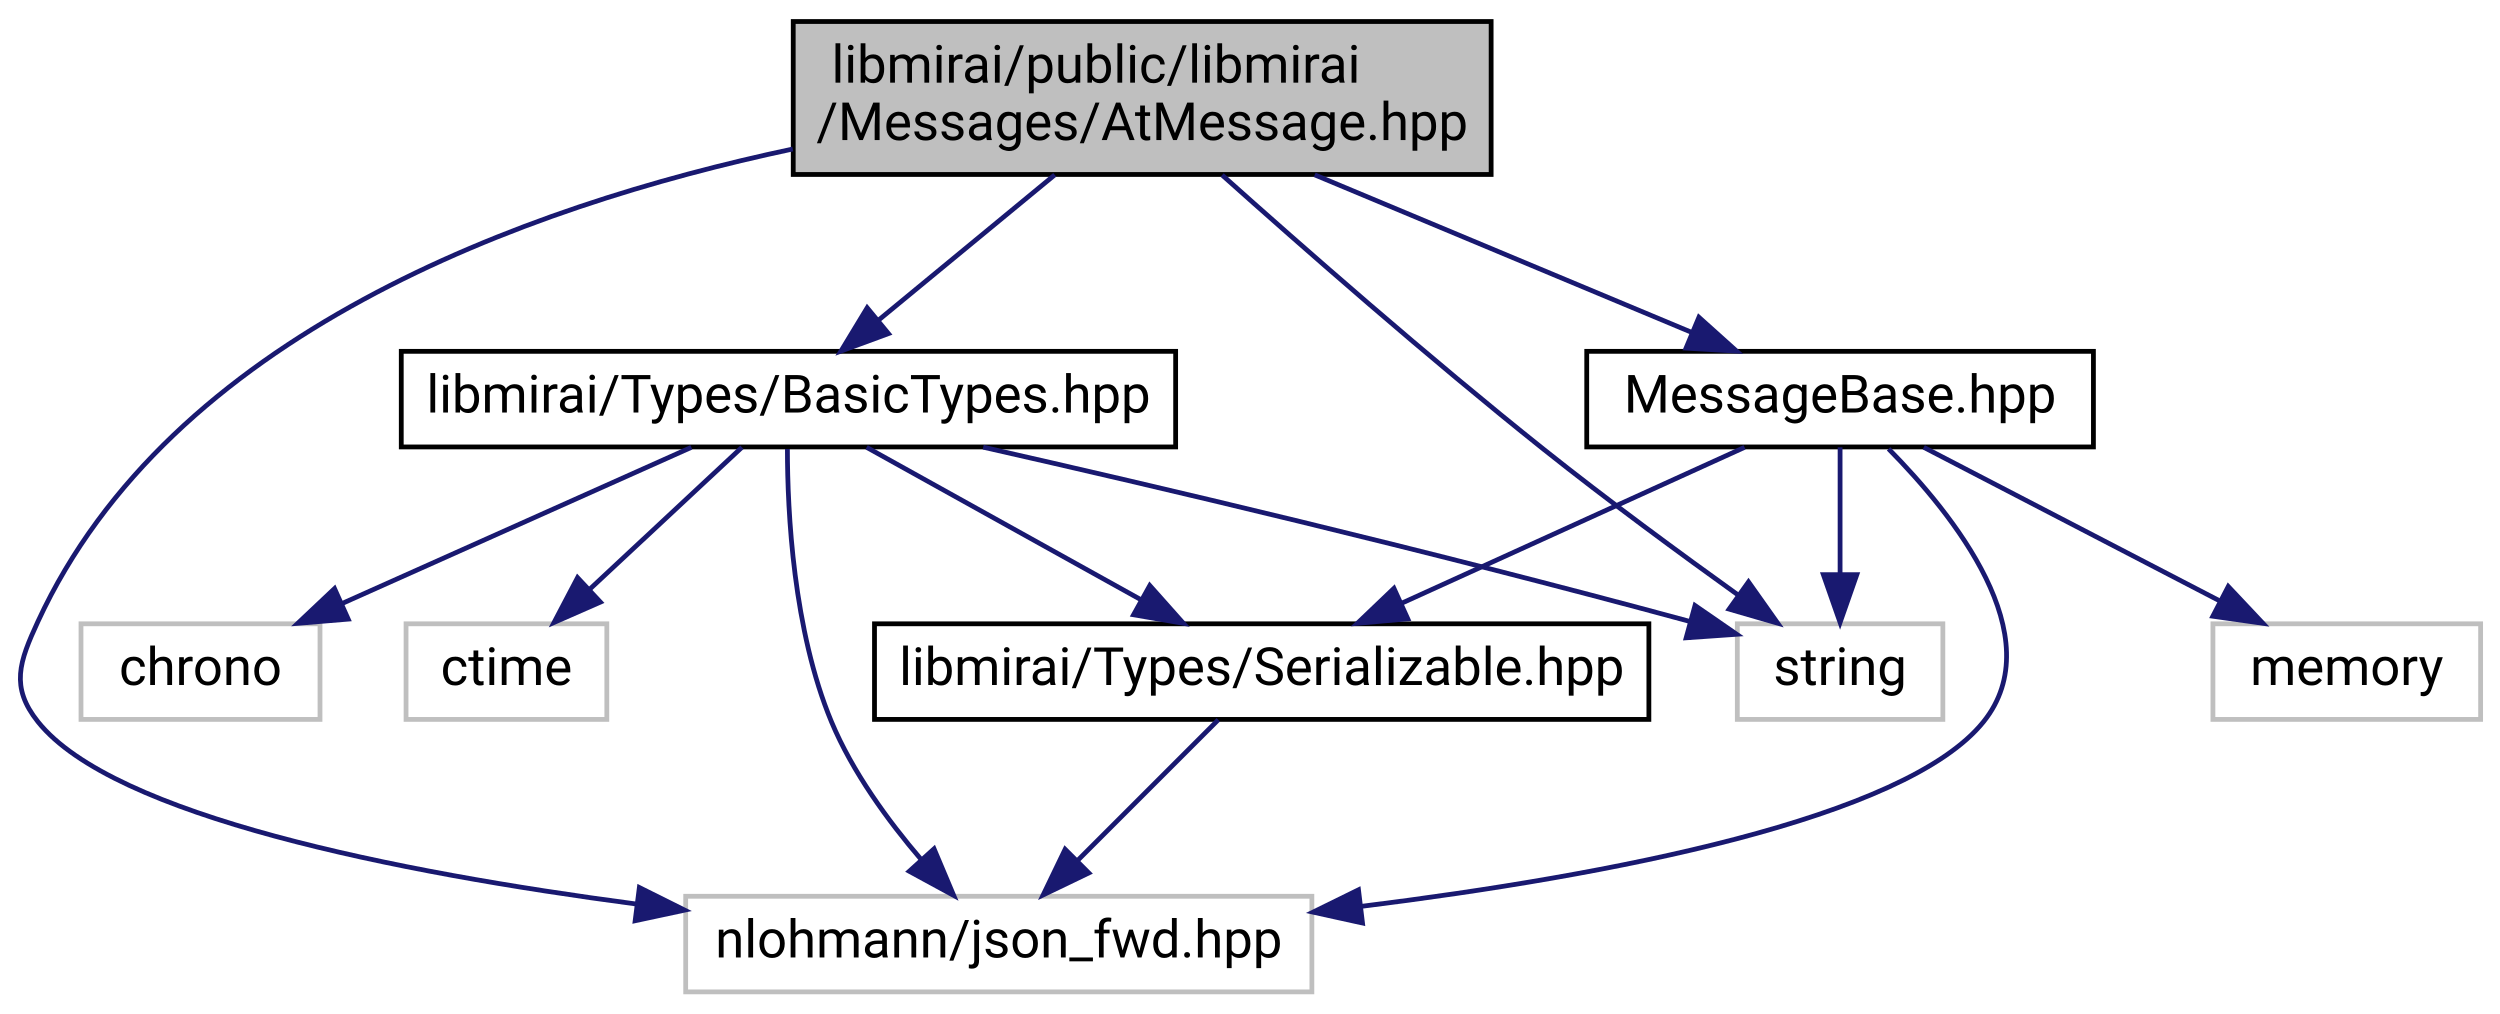
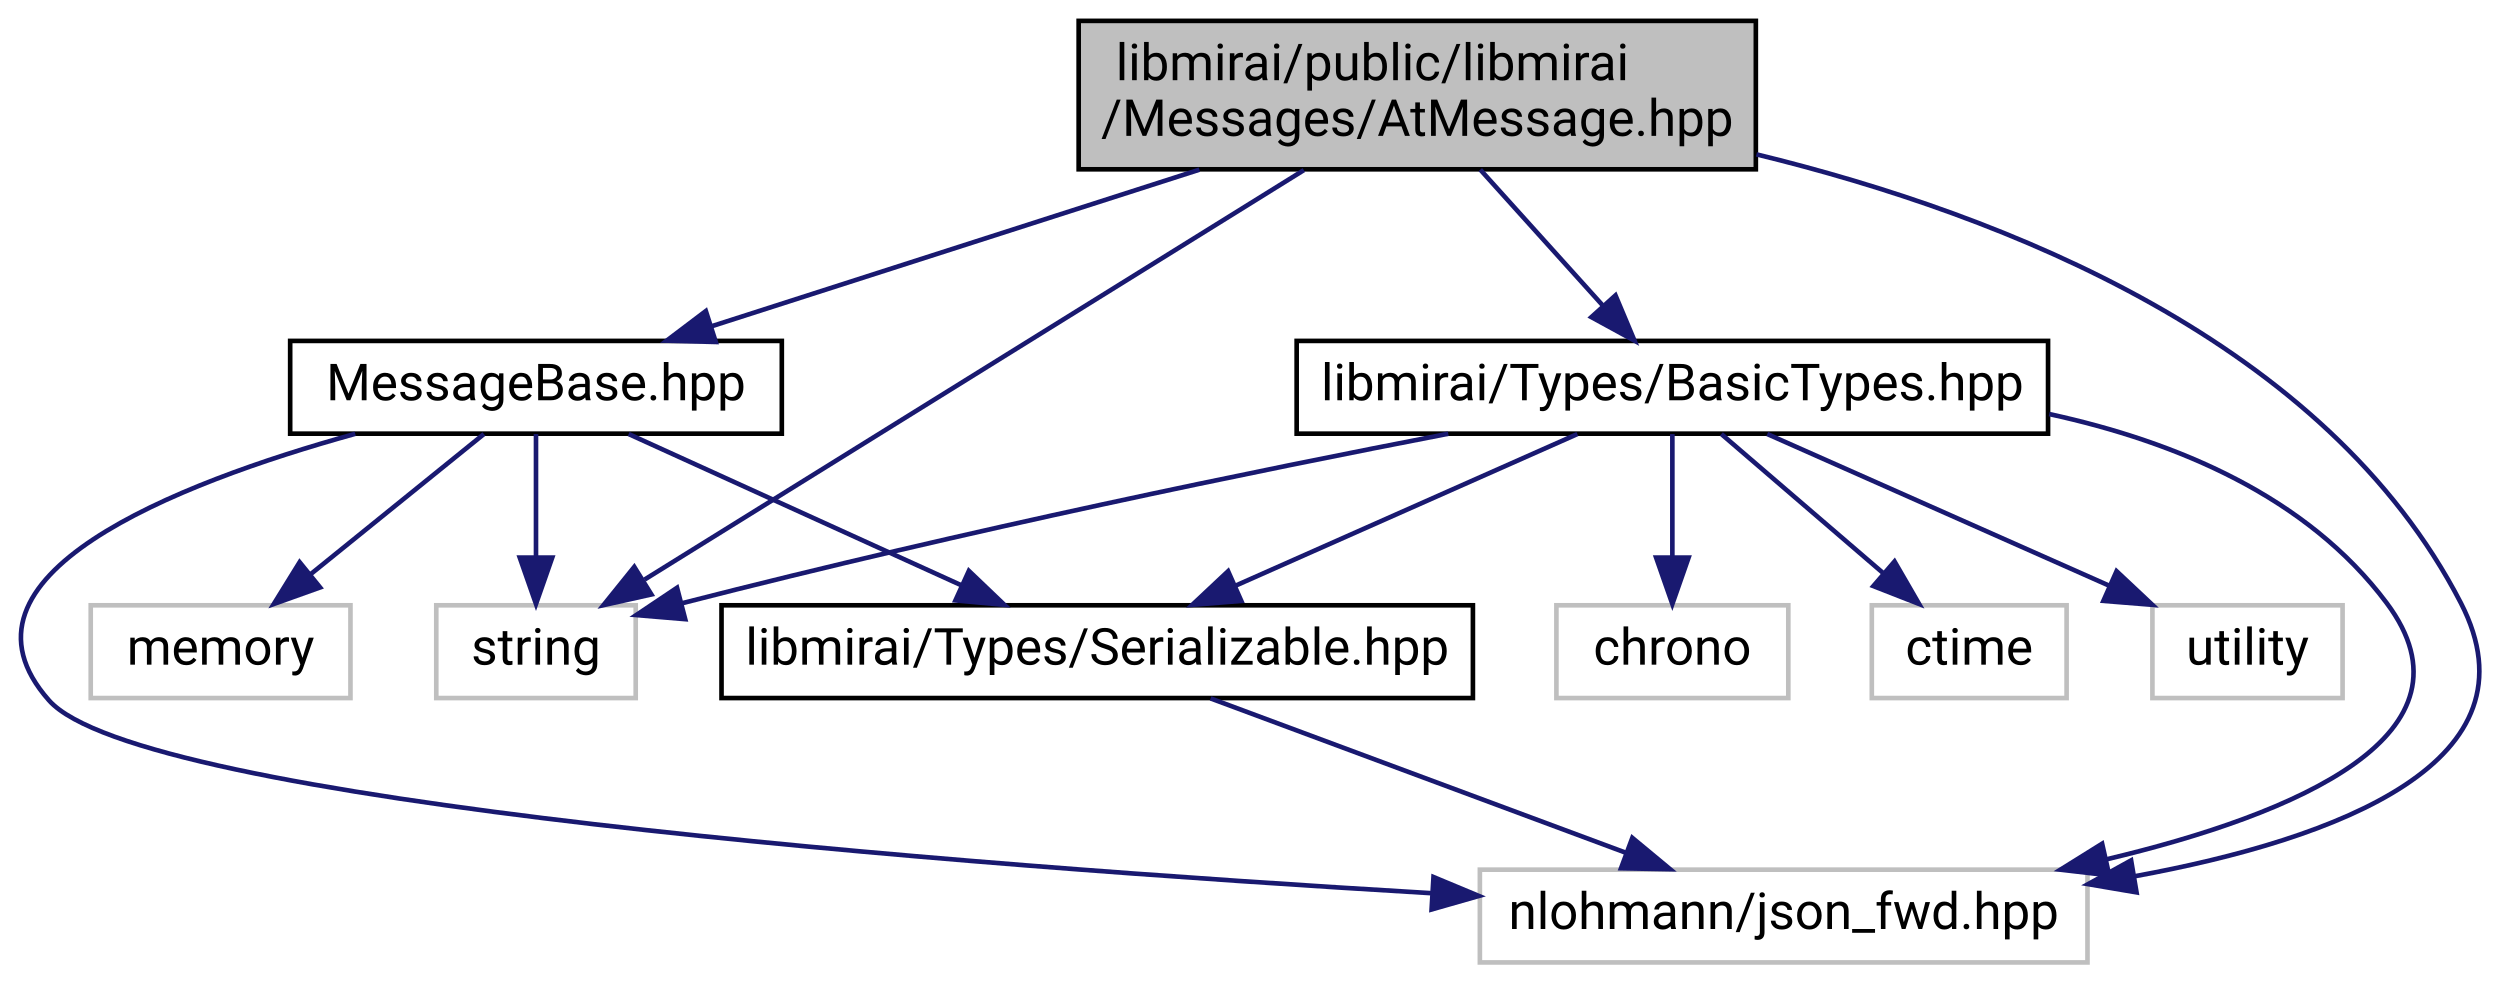
- <svg xmlns="http://www.w3.org/2000/svg" xmlns:xlink="http://www.w3.org/1999/xlink" width="523pt" height="212pt" viewBox="0.00 0.00 522.89 212.00">
+ <svg xmlns="http://www.w3.org/2000/svg" xmlns:xlink="http://www.w3.org/1999/xlink" width="539pt" height="212pt" viewBox="0.00 0.00 538.60 212.00">
  <g id="graph0" class="graph" transform="scale(1 1) rotate(0) translate(4 208)">
    <g id="node1" class="node">
      <g id="a_node1">
        <a xlink:title=" ">
-           <polygon fill="#bfbfbf" stroke="black" points="161.89,-171.5 161.89,-203.5 307.89,-203.5 307.89,-171.5 161.89,-171.5" />
-           <text text-anchor="start" x="169.89" y="-190.7" font-family="-apple-system, BlinkMacSystemFont, 'Segoe UI', Roboto, Oxygen, Ubuntu, Cantarell, 'Fira Sans', 'Droid Sans', 'Helvetica Neue', sans-serif" font-size="11.00">libmirai/public/libmirai</text>
-           <text text-anchor="middle" x="234.89" y="-178.7" font-family="-apple-system, BlinkMacSystemFont, 'Segoe UI', Roboto, Oxygen, Ubuntu, Cantarell, 'Fira Sans', 'Droid Sans', 'Helvetica Neue', sans-serif" font-size="11.00">/Messages/AtMessage.hpp</text>
+           <polygon fill="#bfbfbf" stroke="black" points="228.36,-171.5 228.36,-203.5 374.36,-203.5 374.36,-171.5 228.36,-171.5" />
+           <text text-anchor="start" x="236.36" y="-190.7" font-family="-apple-system, BlinkMacSystemFont, 'Segoe UI', Roboto, Oxygen, Ubuntu, Cantarell, 'Fira Sans', 'Droid Sans', 'Helvetica Neue', sans-serif" font-size="11.00">libmirai/public/libmirai</text>
+           <text text-anchor="middle" x="301.36" y="-178.7" font-family="-apple-system, BlinkMacSystemFont, 'Segoe UI', Roboto, Oxygen, Ubuntu, Cantarell, 'Fira Sans', 'Droid Sans', 'Helvetica Neue', sans-serif" font-size="11.00">/Messages/AtMessage.hpp</text>
        </a>
      </g>
    </g>
    <g id="node2" class="node">
      <g id="a_node2">
        <a xlink:title=" ">
-           <polygon fill="none" stroke="#bfbfbf" points="359.39,-57.5 359.39,-77.5 402.39,-77.5 402.39,-57.5 359.39,-57.5" />
-           <text text-anchor="middle" x="380.89" y="-64.7" font-family="-apple-system, BlinkMacSystemFont, 'Segoe UI', Roboto, Oxygen, Ubuntu, Cantarell, 'Fira Sans', 'Droid Sans', 'Helvetica Neue', sans-serif" font-size="11.00">string</text>
+           <polygon fill="none" stroke="#bfbfbf" points="89.86,-57.5 89.86,-77.5 132.86,-77.5 132.86,-57.5 89.86,-57.5" />
+           <text text-anchor="middle" x="111.36" y="-64.7" font-family="-apple-system, BlinkMacSystemFont, 'Segoe UI', Roboto, Oxygen, Ubuntu, Cantarell, 'Fira Sans', 'Droid Sans', 'Helvetica Neue', sans-serif" font-size="11.00">string</text>
        </a>
      </g>
    </g>
    <g id="edge1" class="edge">
-       <path fill="none" stroke="midnightblue" d="M251.61,-171.38C268.33,-156.43 294.93,-133.08 318.89,-114 332.17,-103.42 347.55,-92.13 359.67,-83.44" />
-       <polygon fill="midnightblue" stroke="midnightblue" points="361.73,-86.27 367.85,-77.62 357.67,-80.57 361.73,-86.27" />
+       <path fill="none" stroke="midnightblue" d="M276.91,-171.32C240.1,-148.46 170.94,-105.51 134.76,-83.04" />
+       <polygon fill="midnightblue" stroke="midnightblue" points="136.24,-79.84 125.9,-77.53 132.55,-85.78 136.24,-79.84" />
    </g>
    <g id="node3" class="node">
      <g id="a_node3">
        <a xlink:title=" ">
-           <polygon fill="none" stroke="#bfbfbf" points="139.39,-0.5 139.39,-20.5 270.39,-20.5 270.39,-0.5 139.39,-0.5" />
-           <text text-anchor="middle" x="204.89" y="-7.7" font-family="-apple-system, BlinkMacSystemFont, 'Segoe UI', Roboto, Oxygen, Ubuntu, Cantarell, 'Fira Sans', 'Droid Sans', 'Helvetica Neue', sans-serif" font-size="11.00">nlohmann/json_fwd.hpp</text>
+           <polygon fill="none" stroke="#bfbfbf" points="314.86,-0.5 314.86,-20.5 445.86,-20.5 445.86,-0.5 314.86,-0.5" />
+           <text text-anchor="middle" x="380.36" y="-7.7" font-family="-apple-system, BlinkMacSystemFont, 'Segoe UI', Roboto, Oxygen, Ubuntu, Cantarell, 'Fira Sans', 'Droid Sans', 'Helvetica Neue', sans-serif" font-size="11.00">nlohmann/json_fwd.hpp</text>
        </a>
      </g>
    </g>
    <g id="edge2" class="edge">
-       <path fill="none" stroke="midnightblue" d="M161.79,-176.83C105.05,-164.76 31.54,-137.83 3.89,-78 -0.02,-69.53 -1.93,-64.29 3.89,-57 19.61,-37.32 78.84,-25.53 128.97,-18.89" />
-       <polygon fill="midnightblue" stroke="midnightblue" points="129.7,-22.33 139.18,-17.6 128.82,-15.38 129.7,-22.33" />
+       <path fill="none" stroke="midnightblue" d="M374.49,-174.72C428.48,-161.56 497.4,-134.18 526.36,-78 543.97,-43.82 500.13,-27.16 455.99,-19.07" />
+       <polygon fill="midnightblue" stroke="midnightblue" points="456.44,-15.6 445.99,-17.38 455.27,-22.5 456.44,-15.6" />
    </g>
    <g id="node4" class="node">
      <g id="a_node4">
        <a xlink:href="BasicTypes_8hpp.html" target="_top" xlink:title=" ">
-           <polygon fill="none" stroke="black" points="79.89,-114.5 79.89,-134.5 241.89,-134.5 241.89,-114.5 79.89,-114.5" />
-           <text text-anchor="middle" x="160.89" y="-121.7" font-family="-apple-system, BlinkMacSystemFont, 'Segoe UI', Roboto, Oxygen, Ubuntu, Cantarell, 'Fira Sans', 'Droid Sans', 'Helvetica Neue', sans-serif" font-size="11.00">libmirai/Types/BasicTypes.hpp</text>
+           <polygon fill="none" stroke="black" points="275.36,-114.5 275.36,-134.5 437.36,-134.5 437.36,-114.5 275.36,-114.5" />
+           <text text-anchor="middle" x="356.36" y="-121.7" font-family="-apple-system, BlinkMacSystemFont, 'Segoe UI', Roboto, Oxygen, Ubuntu, Cantarell, 'Fira Sans', 'Droid Sans', 'Helvetica Neue', sans-serif" font-size="11.00">libmirai/Types/BasicTypes.hpp</text>
        </a>
      </g>
    </g>
    <g id="edge3" class="edge">
-       <path fill="none" stroke="midnightblue" d="M216.6,-171.42C205.41,-162.2 191.13,-150.43 179.83,-141.11" />
-       <polygon fill="midnightblue" stroke="midnightblue" points="181.81,-138.21 171.87,-134.55 177.36,-143.61 181.81,-138.21" />
+       <path fill="none" stroke="midnightblue" d="M314.95,-171.42C322.94,-162.56 333.05,-151.35 341.28,-142.22" />
+       <polygon fill="midnightblue" stroke="midnightblue" points="344.1,-144.32 348.2,-134.55 338.9,-139.63 344.1,-144.32" />
    </g>
-     <g id="node8" class="node">
-       <g id="a_node8">
+     <g id="node9" class="node">
+       <g id="a_node9">
        <a xlink:href="MessageBase_8hpp.html" target="_top" xlink:title=" ">
-           <polygon fill="none" stroke="black" points="327.89,-114.5 327.89,-134.5 433.89,-134.5 433.89,-114.5 327.89,-114.5" />
-           <text text-anchor="middle" x="380.89" y="-121.7" font-family="-apple-system, BlinkMacSystemFont, 'Segoe UI', Roboto, Oxygen, Ubuntu, Cantarell, 'Fira Sans', 'Droid Sans', 'Helvetica Neue', sans-serif" font-size="11.00">MessageBase.hpp</text>
+           <polygon fill="none" stroke="black" points="58.36,-114.5 58.36,-134.5 164.36,-134.5 164.36,-114.5 58.36,-114.5" />
+           <text text-anchor="middle" x="111.36" y="-121.7" font-family="-apple-system, BlinkMacSystemFont, 'Segoe UI', Roboto, Oxygen, Ubuntu, Cantarell, 'Fira Sans', 'Droid Sans', 'Helvetica Neue', sans-serif" font-size="11.00">MessageBase.hpp</text>
        </a>
      </g>
    </g>
-     <g id="edge10" class="edge">
-       <path fill="none" stroke="midnightblue" d="M270.98,-171.42C295.22,-161.3 326.82,-148.09 349.91,-138.44" />
-       <polygon fill="midnightblue" stroke="midnightblue" points="351.36,-141.63 359.24,-134.55 348.66,-135.17 351.36,-141.63" />
+     <g id="edge11" class="edge">
+       <path fill="none" stroke="midnightblue" d="M254.39,-171.42C222.01,-161.02 179.52,-147.38 149.28,-137.68" />
+       <polygon fill="midnightblue" stroke="midnightblue" points="150.12,-134.27 139.53,-134.55 147.98,-140.94 150.12,-134.27" />
    </g>
    <g id="edge6" class="edge">
-       <path fill="none" stroke="midnightblue" d="M201.63,-114.45C237.93,-106.22 292.71,-93.38 349.4,-78.01" />
-       <polygon fill="midnightblue" stroke="midnightblue" points="350.54,-81.33 359.26,-75.31 348.69,-74.57 350.54,-81.33" />
+       <path fill="none" stroke="midnightblue" d="M308.05,-114.49C266.71,-106.49 205.41,-93.97 142.99,-77.98" />
+       <polygon fill="midnightblue" stroke="midnightblue" points="143.53,-74.51 132.97,-75.39 141.77,-81.28 143.53,-74.51" />
    </g>
-     <g id="edge7" class="edge">
-       <path fill="none" stroke="midnightblue" d="M160.67,-114.07C160.68,-100.81 161.91,-76.14 169.89,-57 174.28,-46.49 181.72,-36.29 188.62,-28.23" />
-       <polygon fill="midnightblue" stroke="midnightblue" points="191.35,-30.43 195.46,-20.67 186.16,-25.73 191.35,-30.43" />
+     <g id="edge8" class="edge">
+       <path fill="none" stroke="midnightblue" d="M437.61,-118.73C465.15,-112.74 493.25,-100.89 510.36,-78 531.5,-49.71 491.12,-32.51 449.92,-22.72" />
+       <polygon fill="midnightblue" stroke="midnightblue" points="450.55,-19.27 440.03,-20.5 449.02,-26.1 450.55,-19.27" />
    </g>
    <g id="node5" class="node">
      <g id="a_node5">
        <a xlink:title=" ">
-           <polygon fill="none" stroke="#bfbfbf" points="12.89,-57.5 12.89,-77.5 62.89,-77.5 62.89,-57.5 12.89,-57.5" />
-           <text text-anchor="middle" x="37.89" y="-64.7" font-family="-apple-system, BlinkMacSystemFont, 'Segoe UI', Roboto, Oxygen, Ubuntu, Cantarell, 'Fira Sans', 'Droid Sans', 'Helvetica Neue', sans-serif" font-size="11.00">chrono</text>
+           <polygon fill="none" stroke="#bfbfbf" points="331.36,-57.5 331.36,-77.5 381.36,-77.5 381.36,-57.5 331.36,-57.5" />
+           <text text-anchor="middle" x="356.36" y="-64.7" font-family="-apple-system, BlinkMacSystemFont, 'Segoe UI', Roboto, Oxygen, Ubuntu, Cantarell, 'Fira Sans', 'Droid Sans', 'Helvetica Neue', sans-serif" font-size="11.00">chrono</text>
        </a>
      </g>
    </g>
    <g id="edge4" class="edge">
-       <path fill="none" stroke="midnightblue" d="M140.58,-114.42C120.64,-105.5 90.01,-91.8 67.38,-81.69" />
-       <polygon fill="midnightblue" stroke="midnightblue" points="68.79,-78.48 58.23,-77.6 65.93,-84.87 68.79,-78.48" />
+       <path fill="none" stroke="midnightblue" d="M356.36,-114.42C356.36,-107.22 356.36,-96.9 356.36,-87.86" />
+       <polygon fill="midnightblue" stroke="midnightblue" points="359.86,-87.78 356.36,-77.78 352.86,-87.78 359.86,-87.78" />
    </g>
    <g id="node6" class="node">
      <g id="a_node6">
        <a xlink:title=" ">
-           <polygon fill="none" stroke="#bfbfbf" points="80.89,-57.5 80.89,-77.5 122.89,-77.5 122.89,-57.5 80.89,-57.5" />
-           <text text-anchor="middle" x="101.89" y="-64.7" font-family="-apple-system, BlinkMacSystemFont, 'Segoe UI', Roboto, Oxygen, Ubuntu, Cantarell, 'Fira Sans', 'Droid Sans', 'Helvetica Neue', sans-serif" font-size="11.00">ctime</text>
+           <polygon fill="none" stroke="#bfbfbf" points="399.36,-57.5 399.36,-77.5 441.36,-77.5 441.36,-57.5 399.36,-57.5" />
+           <text text-anchor="middle" x="420.36" y="-64.7" font-family="-apple-system, BlinkMacSystemFont, 'Segoe UI', Roboto, Oxygen, Ubuntu, Cantarell, 'Fira Sans', 'Droid Sans', 'Helvetica Neue', sans-serif" font-size="11.00">ctime</text>
        </a>
      </g>
    </g>
    <g id="edge5" class="edge">
-       <path fill="none" stroke="midnightblue" d="M151.15,-114.42C142.49,-106.35 129.63,-94.36 119.22,-84.65" />
-       <polygon fill="midnightblue" stroke="midnightblue" points="121.55,-82.04 111.85,-77.78 116.77,-87.16 121.55,-82.04" />
+       <path fill="none" stroke="midnightblue" d="M366.92,-114.42C376.41,-106.27 390.54,-94.12 401.89,-84.37" />
+       <polygon fill="midnightblue" stroke="midnightblue" points="404.26,-86.95 409.56,-77.78 399.69,-81.64 404.26,-86.95" />
    </g>
    <g id="node7" class="node">
      <g id="a_node7">
-         <a xlink:href="Serializable_8hpp.html" target="_top" xlink:title=" ">
-           <polygon fill="none" stroke="black" points="178.89,-57.5 178.89,-77.5 340.89,-77.5 340.89,-57.5 178.89,-57.5" />
-           <text text-anchor="middle" x="259.89" y="-64.7" font-family="-apple-system, BlinkMacSystemFont, 'Segoe UI', Roboto, Oxygen, Ubuntu, Cantarell, 'Fira Sans', 'Droid Sans', 'Helvetica Neue', sans-serif" font-size="11.00">libmirai/Types/Serializable.hpp</text>
+         <a xlink:title=" ">
+           <polygon fill="none" stroke="#bfbfbf" points="459.86,-57.5 459.86,-77.5 500.86,-77.5 500.86,-57.5 459.86,-57.5" />
+           <text text-anchor="middle" x="480.36" y="-64.7" font-family="-apple-system, BlinkMacSystemFont, 'Segoe UI', Roboto, Oxygen, Ubuntu, Cantarell, 'Fira Sans', 'Droid Sans', 'Helvetica Neue', sans-serif" font-size="11.00">utility</text>
        </a>
      </g>
    </g>
-     <g id="edge8" class="edge">
-       <path fill="none" stroke="midnightblue" d="M177.24,-114.42C192.86,-105.74 216.63,-92.53 234.68,-82.51" />
-       <polygon fill="midnightblue" stroke="midnightblue" points="236.48,-85.51 243.52,-77.6 233.08,-79.39 236.48,-85.51" />
+     <g id="edge7" class="edge">
+       <path fill="none" stroke="midnightblue" d="M376.83,-114.42C396.94,-105.5 427.82,-91.8 450.62,-81.69" />
+       <polygon fill="midnightblue" stroke="midnightblue" points="452.13,-84.85 459.85,-77.6 449.29,-78.45 452.13,-84.85" />
    </g>
-     <g id="edge9" class="edge">
-       <path fill="none" stroke="midnightblue" d="M250.81,-57.42C242.82,-49.42 230.98,-37.59 221.33,-27.94" />
-       <polygon fill="midnightblue" stroke="midnightblue" points="223.72,-25.38 214.17,-20.78 218.77,-30.33 223.72,-25.38" />
-     </g>
-     <g id="edge12" class="edge">
-       <path fill="none" stroke="midnightblue" d="M380.89,-114.42C380.89,-107.22 380.89,-96.9 380.89,-87.86" />
-       <polygon fill="midnightblue" stroke="midnightblue" points="384.39,-87.78 380.89,-77.78 377.39,-87.78 384.39,-87.78" />
-     </g>
-     <g id="edge13" class="edge">
-       <path fill="none" stroke="midnightblue" d="M391.03,-114.1C404.54,-100.43 425.17,-74.77 410.89,-57 394.55,-36.65 332.57,-24.86 280.83,-18.4" />
-       <polygon fill="midnightblue" stroke="midnightblue" points="280.98,-14.9 270.63,-17.18 280.14,-21.85 280.98,-14.9" />
-     </g>
-     <g id="edge14" class="edge">
-       <path fill="none" stroke="midnightblue" d="M360.91,-114.42C341.38,-105.54 311.43,-91.93 289.2,-81.82" />
-       <polygon fill="midnightblue" stroke="midnightblue" points="290.45,-78.55 279.9,-77.6 287.56,-84.92 290.45,-78.55" />
-     </g>
-     <g id="node9" class="node">
-       <g id="a_node9">
-         <a xlink:title=" ">
-           <polygon fill="none" stroke="#bfbfbf" points="458.89,-57.5 458.89,-77.5 514.89,-77.5 514.89,-57.5 458.89,-57.5" />
-           <text text-anchor="middle" x="486.89" y="-64.7" font-family="-apple-system, BlinkMacSystemFont, 'Segoe UI', Roboto, Oxygen, Ubuntu, Cantarell, 'Fira Sans', 'Droid Sans', 'Helvetica Neue', sans-serif" font-size="11.00">memory</text>
+     <g id="node8" class="node">
+       <g id="a_node8">
+         <a xlink:href="Serializable_8hpp.html" target="_top" xlink:title=" ">
+           <polygon fill="none" stroke="black" points="151.36,-57.5 151.36,-77.5 313.36,-77.5 313.36,-57.5 151.36,-57.5" />
+           <text text-anchor="middle" x="232.36" y="-64.7" font-family="-apple-system, BlinkMacSystemFont, 'Segoe UI', Roboto, Oxygen, Ubuntu, Cantarell, 'Fira Sans', 'Droid Sans', 'Helvetica Neue', sans-serif" font-size="11.00">libmirai/Types/Serializable.hpp</text>
        </a>
      </g>
    </g>
-     <g id="edge11" class="edge">
-       <path fill="none" stroke="midnightblue" d="M398.4,-114.42C415.27,-105.66 441.04,-92.29 460.43,-82.23" />
-       <polygon fill="midnightblue" stroke="midnightblue" points="462.1,-85.31 469.36,-77.6 458.87,-79.09 462.1,-85.31" />
+     <g id="edge9" class="edge">
+       <path fill="none" stroke="midnightblue" d="M335.88,-114.42C315.78,-105.5 284.89,-91.8 262.09,-81.69" />
+       <polygon fill="midnightblue" stroke="midnightblue" points="263.42,-78.45 252.86,-77.6 260.58,-84.85 263.42,-78.45" />
+     </g>
+     <g id="edge10" class="edge">
+       <path fill="none" stroke="midnightblue" d="M256.8,-57.42C281.22,-48.34 318.97,-34.31 346.32,-24.15" />
+       <polygon fill="midnightblue" stroke="midnightblue" points="347.73,-27.36 355.88,-20.6 345.29,-20.8 347.73,-27.36" />
+     </g>
+     <g id="edge13" class="edge">
+       <path fill="none" stroke="midnightblue" d="M111.36,-114.42C111.36,-107.22 111.36,-96.9 111.36,-87.86" />
+       <polygon fill="midnightblue" stroke="midnightblue" points="114.86,-87.78 111.36,-77.78 107.86,-87.78 114.86,-87.78" />
+     </g>
+     <g id="edge14" class="edge">
+       <path fill="none" stroke="midnightblue" d="M72.39,-114.47C33.5,-103.69 -17.32,-83.73 6.36,-57 25.77,-35.08 200.96,-21.57 304.54,-15.42" />
+       <polygon fill="midnightblue" stroke="midnightblue" points="304.86,-18.91 314.64,-14.83 304.45,-11.92 304.86,-18.91" />
+     </g>
+     <g id="edge15" class="edge">
+       <path fill="none" stroke="midnightblue" d="M131.34,-114.42C150.87,-105.54 180.82,-91.93 203.05,-81.82" />
+       <polygon fill="midnightblue" stroke="midnightblue" points="204.69,-84.92 212.35,-77.6 201.79,-78.55 204.69,-84.92" />
+     </g>
+     <g id="node10" class="node">
+       <g id="a_node10">
+         <a xlink:title=" ">
+           <polygon fill="none" stroke="#bfbfbf" points="15.36,-57.5 15.36,-77.5 71.36,-77.5 71.36,-57.5 15.36,-57.5" />
+           <text text-anchor="middle" x="43.36" y="-64.7" font-family="-apple-system, BlinkMacSystemFont, 'Segoe UI', Roboto, Oxygen, Ubuntu, Cantarell, 'Fira Sans', 'Droid Sans', 'Helvetica Neue', sans-serif" font-size="11.00">memory</text>
+         </a>
+       </g>
+     </g>
+     <g id="edge12" class="edge">
+       <path fill="none" stroke="midnightblue" d="M100.13,-114.42C89.95,-106.19 74.74,-93.88 62.62,-84.08" />
+       <polygon fill="midnightblue" stroke="midnightblue" points="64.81,-81.35 54.83,-77.78 60.4,-86.79 64.81,-81.35" />
    </g>
  </g>
</svg>
